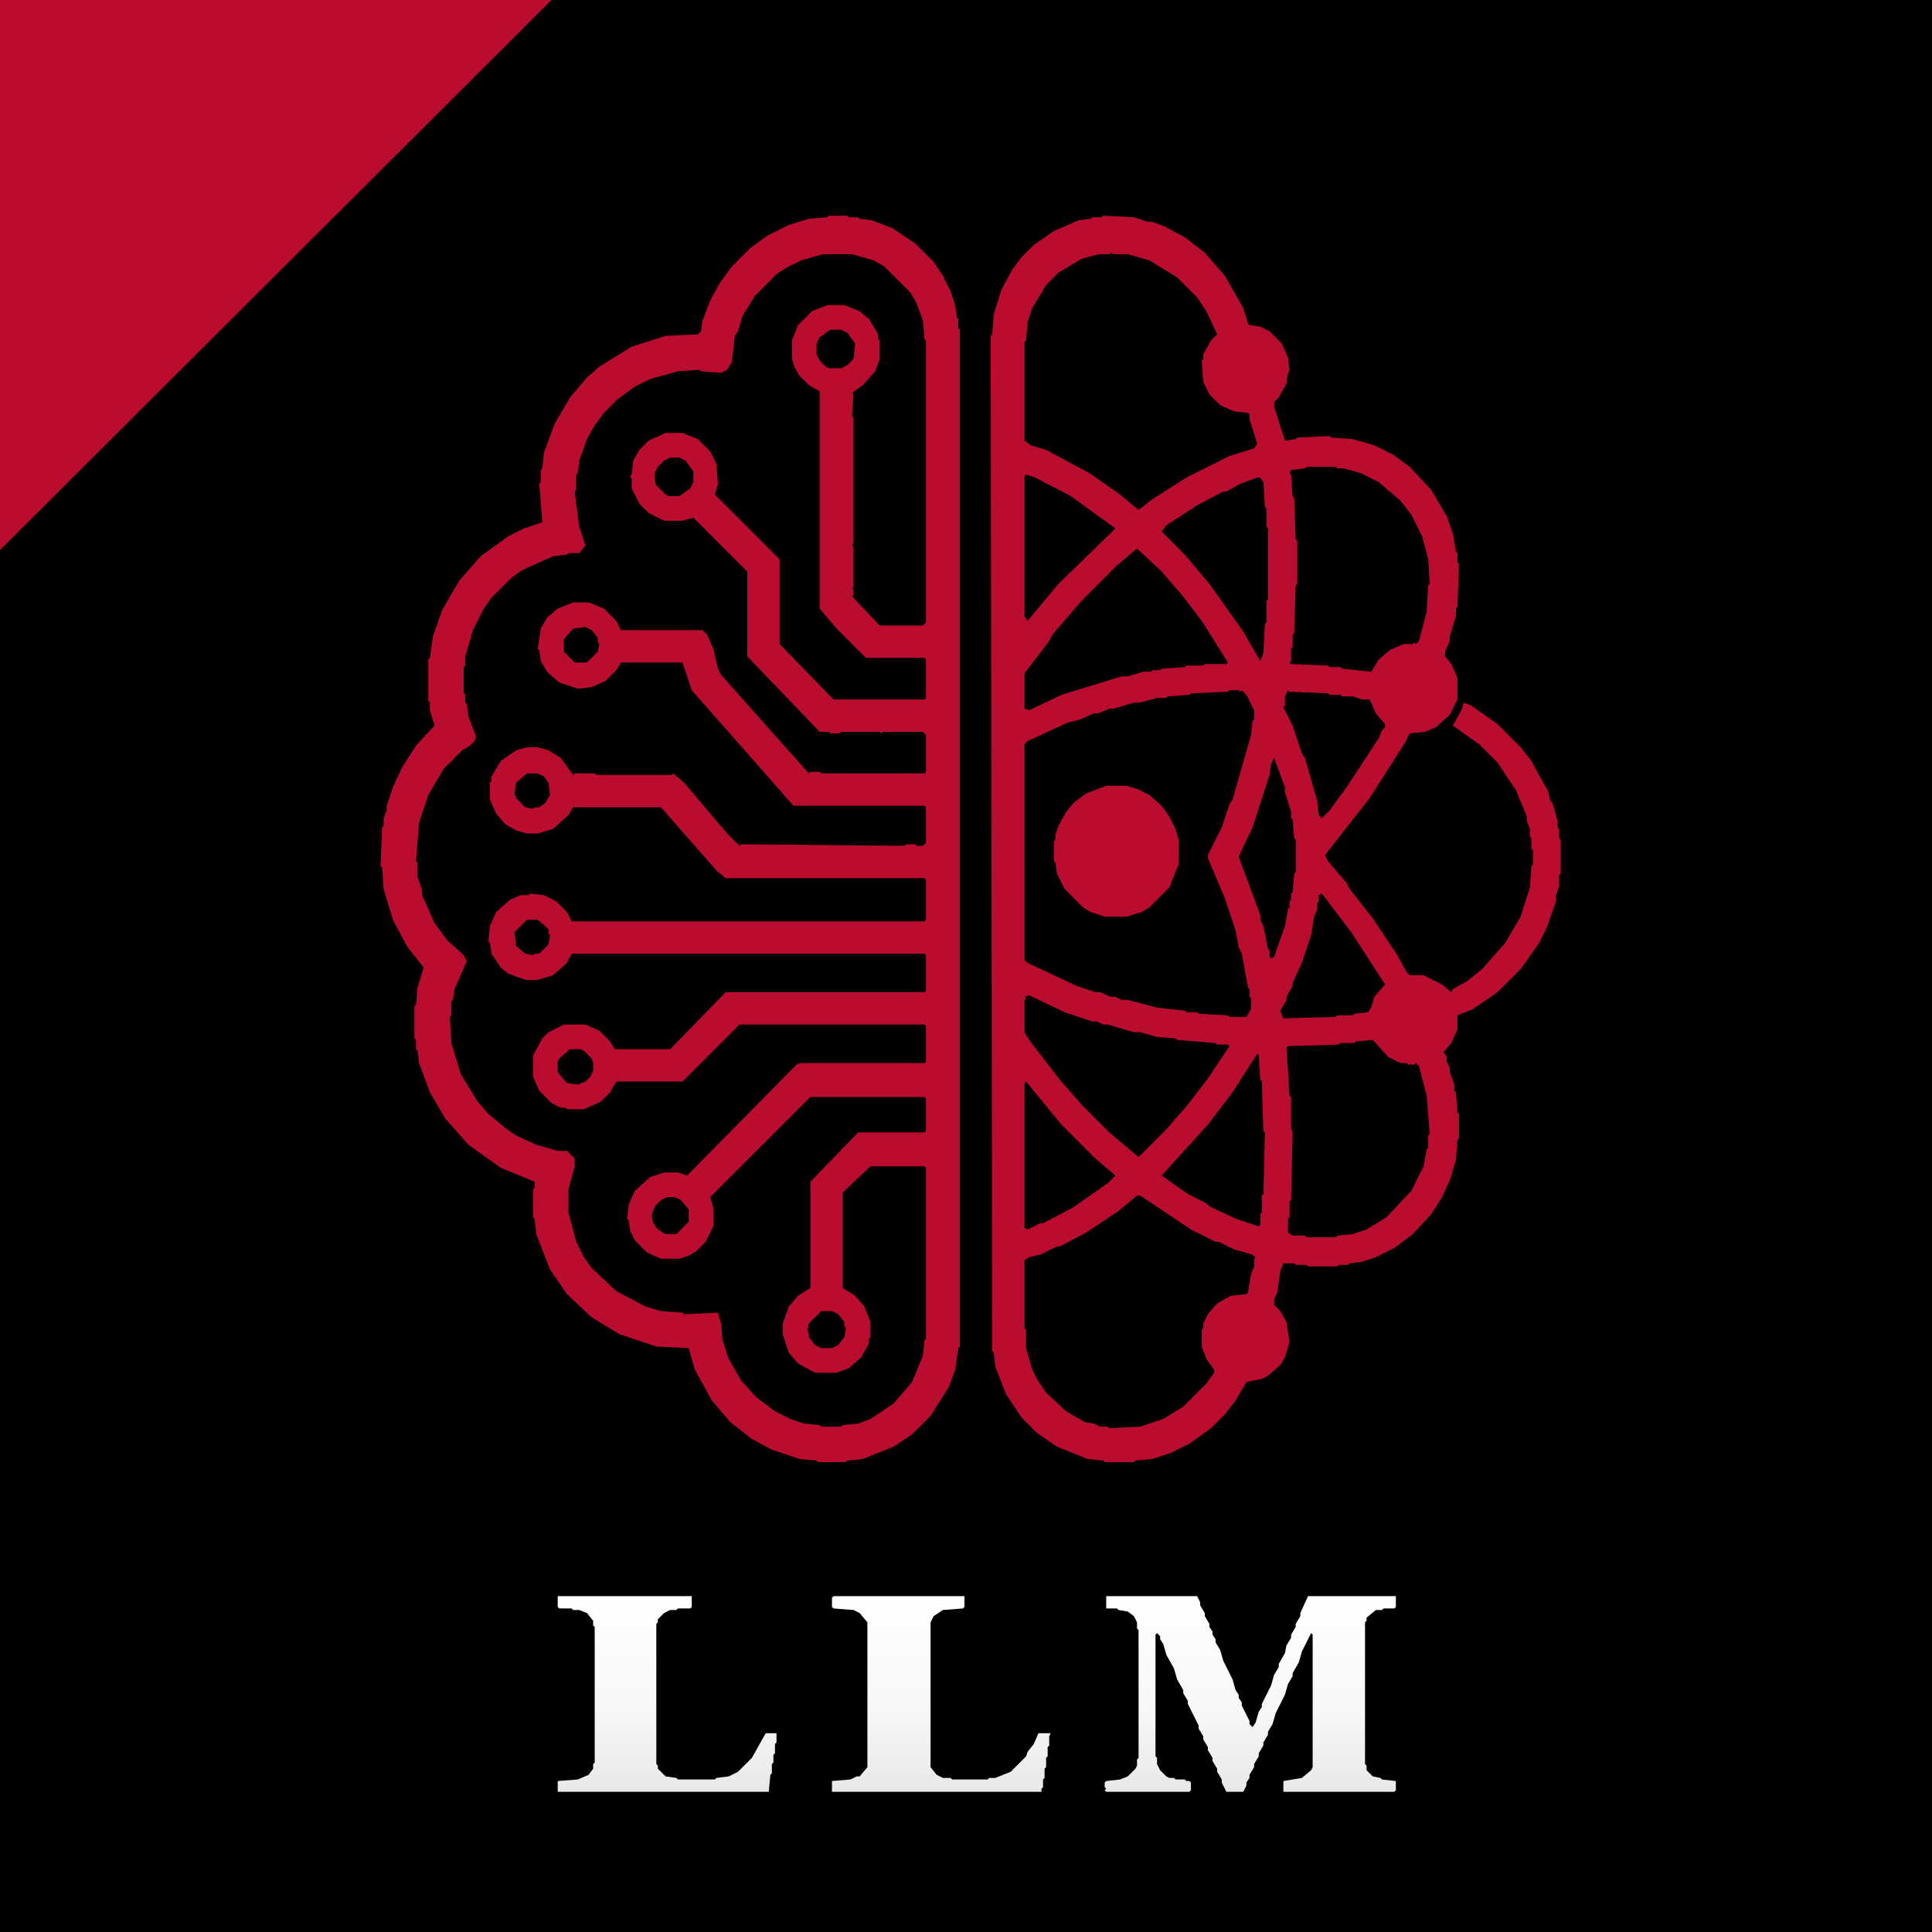
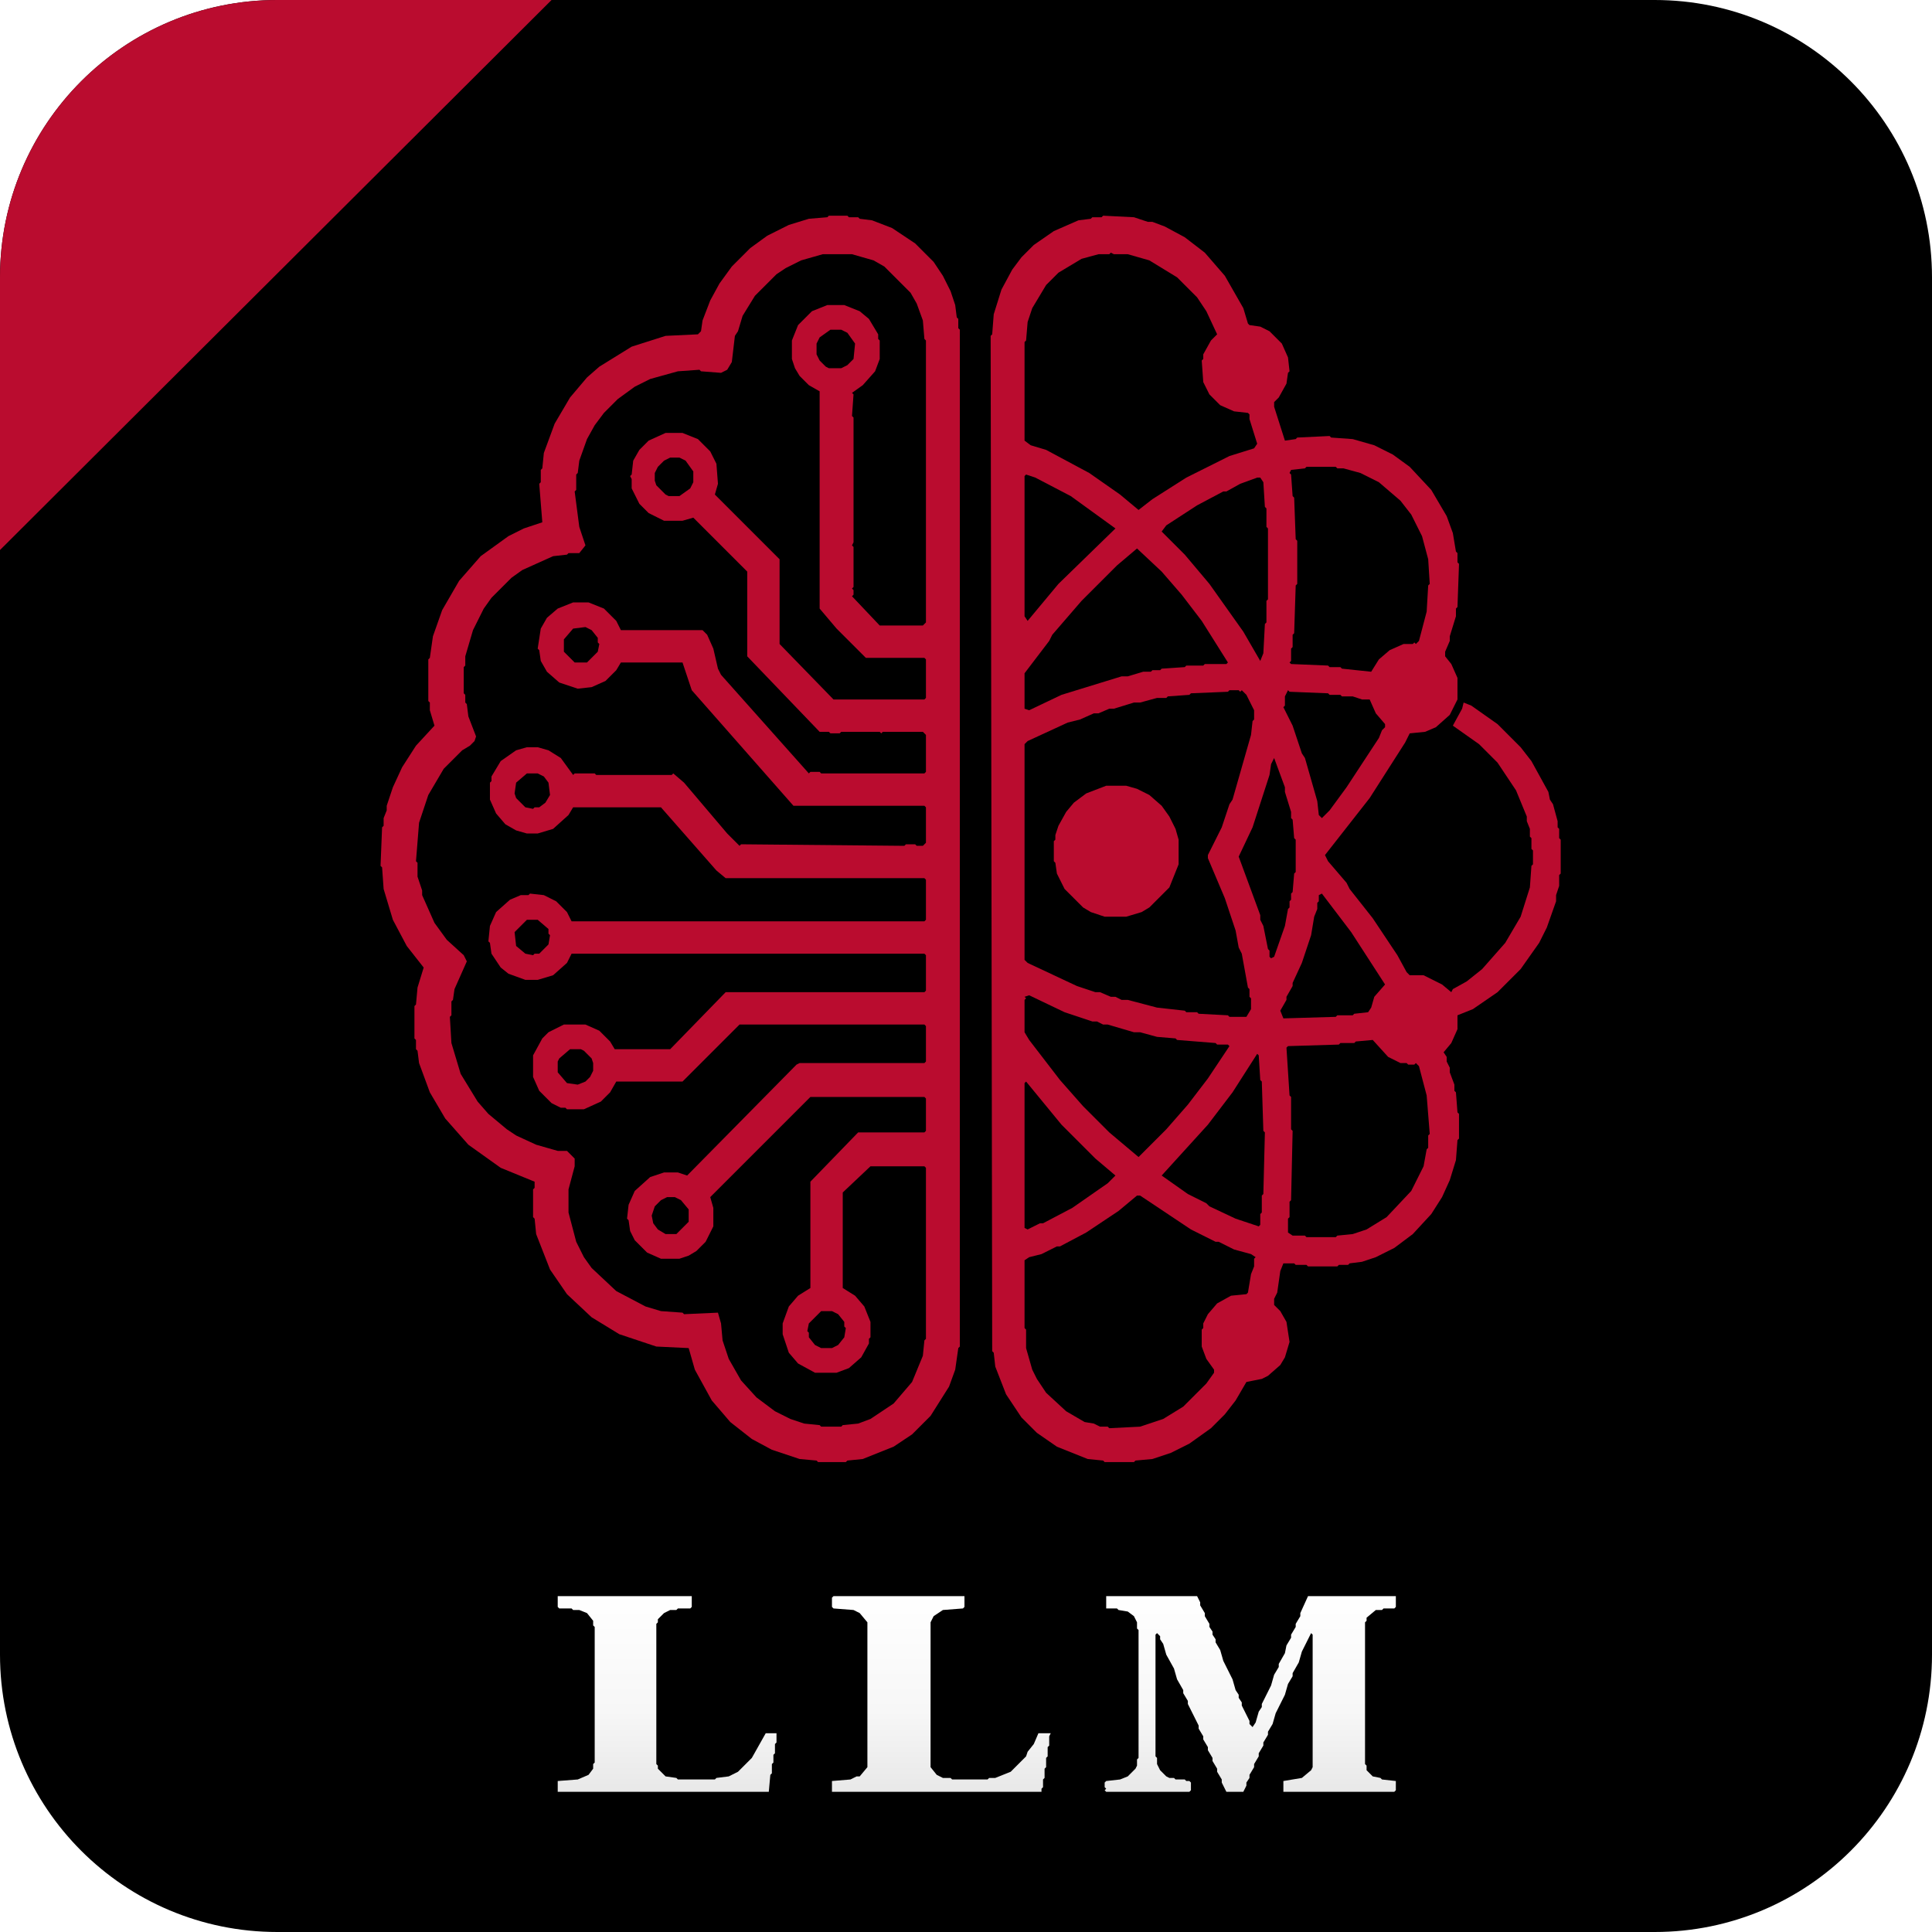
<svg xmlns="http://www.w3.org/2000/svg" width="1254" height="1254" viewBox="0 0 1254 1254" role="img" aria-labelledby="title desc">
  <defs>
    <linearGradient id="redGradient" gradientUnits="userSpaceOnUse" x1="145" y1="80" x2="940" y2="975">
      <stop offset="0" stop-color="#BA0C2F" />
      <stop offset="0.5" stop-color="#BA0C2F" />
      <stop offset="1" stop-color="#BA0C2F" />
    </linearGradient>
    <linearGradient id="whiteGradient" gradientUnits="userSpaceOnUse" x1="0" y1="1008" x2="0" y2="1142">
      <stop offset="0" stop-color="#ffffff" />
      <stop offset="0.58" stop-color="#f7f7f7" />
      <stop offset="1" stop-color="#e7e7e7" />
    </linearGradient>
+     <clipPath id="roundedIcon">
+       <rect width="1254" height="1254" rx="180" />
+     </clipPath>
  </defs>
-   <rect width="1254" height="1254" fill="#000000" />
-   <path d="M 716 165 L 715 166 L 709 166 L 708 167 L 700 168 L 684 175 L 671 184 L 663 192 L 657 200 L 650 213 L 645 229 L 644 242 L 643 243 L 644 902 L 645 903 L 646 912 L 653 930 L 663 945 L 673 955 L 686 964 L 706 972 L 716 973 L 717 974 L 736 974 L 737 973 L 748 972 L 760 968 L 772 962 L 786 952 L 795 943 L 802 934 L 809 922 L 819 920 L 823 918 L 831 911 L 834 906 L 837 896 L 835 883 L 831 876 L 827 872 L 827 868 L 829 864 L 831 850 L 833 845 L 840 845 L 841 846 L 848 846 L 849 847 L 868 847 L 869 846 L 875 846 L 876 845 L 884 844 L 893 841 L 905 835 L 917 826 L 929 813 L 936 802 L 941 791 L 945 778 L 946 765 L 947 764 L 947 748 L 946 747 L 945 734 L 944 733 L 944 729 L 941 721 L 941 718 L 939 714 L 939 711 L 937 708 L 942 702 L 946 693 L 946 684 L 956 680 L 972 669 L 987 654 L 999 637 L 1004 627 L 1010 610 L 1010 606 L 1012 600 L 1012 593 L 1013 592 L 1013 570 L 1012 569 L 1012 563 L 1011 562 L 1011 558 L 1008 547 L 1006 544 L 1005 539 L 994 519 L 987 510 L 972 495 L 955 483 L 950 481 L 949 485 L 943 496 L 960 508 L 972 520 L 984 538 L 991 555 L 991 558 L 993 563 L 993 568 L 994 569 L 994 576 L 995 577 L 995 586 L 994 587 L 993 601 L 987 620 L 977 637 L 962 654 L 952 662 L 943 667 L 942 669 L 936 664 L 924 658 L 915 658 L 913 656 L 907 645 L 891 621 L 876 602 L 874 598 L 862 584 L 860 580 L 889 543 L 912 507 L 915 501 L 925 500 L 932 497 L 941 489 L 946 479 L 946 465 L 942 456 L 938 451 L 938 448 L 941 441 L 941 438 L 945 425 L 945 420 L 946 419 L 947 391 L 946 390 L 946 384 L 945 383 L 943 371 L 939 360 L 929 343 L 915 328 L 904 320 L 892 314 L 878 310 L 864 309 L 863 308 L 842 309 L 841 310 L 834 311 L 827 289 L 827 286 L 830 283 L 835 274 L 836 267 L 837 266 L 836 257 L 832 248 L 824 240 L 818 237 L 811 236 L 810 235 L 807 225 L 795 204 L 782 189 L 769 179 L 756 172 L 748 169 L 745 169 L 736 166 Z M 740 801 L 773 823 L 789 831 L 791 831 L 801 836 L 812 839 L 815 841 L 814 842 L 814 847 L 812 852 L 810 864 L 809 865 L 799 866 L 790 871 L 784 878 L 781 884 L 781 887 L 780 888 L 780 899 L 783 907 L 788 914 L 788 916 L 783 923 L 768 938 L 755 946 L 740 951 L 720 952 L 719 951 L 714 951 L 710 949 L 704 948 L 692 941 L 679 929 L 673 920 L 670 914 L 666 900 L 666 888 L 665 887 L 665 843 L 668 841 L 676 839 L 686 834 L 688 834 L 705 825 L 726 811 L 738 801 Z M 666 727 L 689 755 L 711 777 L 724 788 L 719 793 L 696 809 L 677 819 L 675 819 L 667 823 L 665 822 L 665 728 Z M 816 709 L 817 710 L 818 726 L 819 727 L 820 759 L 821 760 L 820 800 L 819 801 L 819 812 L 818 813 L 818 820 L 817 821 L 802 816 L 785 808 L 783 806 L 771 800 L 754 788 L 784 755 L 800 734 Z M 919 715 L 921 717 L 926 736 L 928 761 L 927 762 L 927 770 L 926 771 L 924 782 L 916 798 L 900 815 L 887 823 L 878 826 L 868 827 L 867 828 L 848 828 L 847 827 L 839 827 L 836 825 L 836 816 L 837 815 L 837 805 L 838 804 L 839 759 L 838 758 L 838 737 L 837 736 L 835 705 L 836 704 L 869 703 L 870 702 L 879 702 L 880 701 L 891 700 L 901 711 L 909 715 L 913 715 L 914 716 L 918 716 Z M 665 672 L 668 671 L 691 682 L 709 688 L 712 688 L 716 690 L 719 690 L 736 695 L 740 695 L 751 698 L 763 699 L 764 700 L 789 702 L 790 703 L 797 703 L 798 704 L 784 725 L 771 742 L 757 758 L 739 776 L 720 760 L 703 743 L 688 726 L 668 700 L 665 695 L 665 674 L 666 673 Z M 858 605 L 877 630 L 899 664 L 892 672 L 890 679 L 888 682 L 879 683 L 878 684 L 868 684 L 867 685 L 833 686 L 831 681 L 835 674 L 835 672 L 839 665 L 839 663 L 845 650 L 851 632 L 853 620 L 855 615 L 855 611 L 856 610 L 856 606 Z M 827 517 L 834 536 L 834 539 L 838 552 L 838 556 L 839 557 L 840 569 L 841 570 L 841 591 L 840 592 L 839 604 L 838 605 L 838 609 L 837 610 L 837 614 L 836 615 L 834 626 L 827 646 L 825 647 L 824 646 L 824 642 L 823 641 L 820 626 L 818 622 L 818 619 L 804 581 L 813 562 L 824 528 L 825 521 Z M 836 473 L 837 474 L 862 475 L 863 476 L 870 476 L 871 477 L 878 477 L 884 479 L 889 479 L 893 488 L 899 495 L 899 497 L 897 499 L 895 504 L 874 536 L 863 551 L 858 556 L 856 554 L 855 545 L 847 517 L 845 514 L 839 496 L 833 484 L 834 483 L 834 477 Z M 806 473 L 809 476 L 814 486 L 814 492 L 813 493 L 812 502 L 800 544 L 798 547 L 793 562 L 784 580 L 784 582 L 795 608 L 802 629 L 804 640 L 806 644 L 810 666 L 811 667 L 811 672 L 812 673 L 812 680 L 809 685 L 798 685 L 797 684 L 778 683 L 777 682 L 770 682 L 769 681 L 751 679 L 732 674 L 728 674 L 724 672 L 721 672 L 714 669 L 711 669 L 699 665 L 667 650 L 665 648 L 665 508 L 667 506 L 693 494 L 701 492 L 710 488 L 713 488 L 720 485 L 723 485 L 736 481 L 740 481 L 751 478 L 757 478 L 758 477 L 772 476 L 773 475 L 797 474 L 798 473 L 804 473 L 805 474 Z M 718 535 L 705 540 L 697 546 L 692 552 L 687 561 L 685 567 L 685 570 L 684 571 L 684 584 L 685 585 L 686 592 L 691 602 L 703 614 L 708 617 L 717 620 L 731 620 L 741 617 L 746 614 L 759 601 L 765 586 L 765 570 L 763 563 L 759 555 L 754 548 L 746 541 L 738 537 L 731 535 Z M 797 455 L 796 456 L 782 456 L 781 457 L 770 457 L 769 458 L 754 459 L 753 460 L 748 460 L 747 461 L 742 461 L 732 464 L 728 464 L 689 476 L 668 486 L 665 485 L 665 462 L 681 441 L 683 437 L 702 415 L 725 392 L 738 381 L 754 396 L 767 411 L 780 428 Z M 816 335 L 818 335 L 820 338 L 821 354 L 822 355 L 822 367 L 823 368 L 823 414 L 822 415 L 822 429 L 821 430 L 820 449 L 818 454 L 807 435 L 785 404 L 769 385 L 754 370 L 757 366 L 777 353 L 794 344 L 796 344 L 805 339 Z M 666 333 L 672 335 L 695 347 L 724 368 L 687 404 L 667 428 L 665 425 L 665 334 Z M 838 330 L 847 329 L 848 328 L 867 328 L 868 329 L 872 329 L 883 332 L 895 338 L 909 350 L 916 359 L 923 373 L 927 388 L 928 404 L 927 405 L 926 422 L 921 441 L 919 443 L 918 442 L 917 443 L 911 443 L 902 447 L 895 453 L 890 461 L 871 459 L 870 458 L 863 458 L 862 457 L 838 456 L 837 455 L 838 454 L 838 446 L 839 445 L 839 437 L 840 436 L 841 405 L 842 404 L 842 376 L 841 375 L 840 348 L 839 347 L 838 333 L 837 332 Z M 713 190 L 720 190 L 721 189 L 723 190 L 732 190 L 746 194 L 764 205 L 777 218 L 783 227 L 790 242 L 786 246 L 781 255 L 781 258 L 780 259 L 781 273 L 785 281 L 792 288 L 801 292 L 810 293 L 811 294 L 811 297 L 816 313 L 814 316 L 798 321 L 770 335 L 748 349 L 739 356 L 727 346 L 707 332 L 679 317 L 669 314 L 665 311 L 665 247 L 666 246 L 667 234 L 670 225 L 679 210 L 687 202 L 702 193 Z M 538 165 L 537 166 L 525 167 L 512 171 L 498 178 L 487 186 L 475 198 L 467 209 L 461 220 L 456 233 L 455 240 L 453 242 L 432 243 L 410 250 L 389 263 L 381 270 L 370 283 L 360 300 L 353 319 L 352 329 L 351 330 L 351 338 L 350 339 L 352 364 L 340 368 L 330 373 L 312 386 L 298 402 L 287 421 L 281 438 L 279 452 L 278 453 L 278 480 L 279 481 L 279 486 L 282 496 L 270 509 L 261 523 L 255 536 L 251 548 L 251 551 L 249 556 L 249 561 L 248 562 L 247 587 L 248 588 L 249 602 L 255 622 L 264 639 L 275 653 L 271 666 L 270 677 L 269 678 L 269 699 L 270 700 L 270 706 L 271 707 L 272 715 L 279 734 L 289 751 L 304 768 L 325 783 L 347 792 L 347 796 L 346 797 L 346 815 L 347 816 L 348 826 L 357 849 L 368 865 L 384 880 L 402 891 L 426 899 L 447 900 L 451 914 L 462 934 L 474 948 L 488 959 L 501 966 L 519 972 L 530 973 L 531 974 L 549 974 L 550 973 L 560 972 L 580 964 L 592 956 L 604 944 L 616 925 L 620 914 L 622 900 L 623 899 L 623 239 L 622 238 L 622 232 L 621 231 L 620 223 L 617 214 L 612 204 L 606 195 L 594 183 L 579 173 L 566 168 L 558 167 L 557 166 L 551 166 L 550 165 Z M 533 876 L 540 876 L 544 878 L 548 883 L 548 886 L 549 887 L 548 893 L 544 898 L 540 900 L 533 900 L 529 898 L 525 893 L 525 890 L 524 889 L 525 884 Z M 433 802 L 438 802 L 442 804 L 447 810 L 447 818 L 439 826 L 432 826 L 427 823 L 424 819 L 423 814 L 425 808 L 429 804 Z M 370 706 L 377 706 L 379 707 L 384 712 L 385 715 L 385 720 L 383 724 L 380 727 L 375 729 L 368 728 L 362 721 L 362 714 L 363 712 Z M 342 622 L 349 622 L 356 628 L 356 631 L 357 632 L 356 638 L 350 644 L 347 644 L 346 645 L 341 644 L 335 639 L 334 630 Z M 342 527 L 349 527 L 353 529 L 356 533 L 357 541 L 354 546 L 350 549 L 347 549 L 346 550 L 341 549 L 335 543 L 334 540 L 335 533 Z M 372 433 L 380 432 L 384 434 L 388 439 L 388 442 L 389 443 L 388 448 L 381 455 L 373 455 L 366 448 L 366 440 Z M 435 322 L 441 322 L 445 324 L 450 331 L 450 338 L 448 342 L 441 347 L 434 347 L 432 346 L 426 340 L 425 337 L 425 332 L 427 328 L 431 324 Z M 539 239 L 546 239 L 550 241 L 555 248 L 554 258 L 550 262 L 546 264 L 538 264 L 536 263 L 532 259 L 530 255 L 530 248 L 532 244 Z M 534 190 L 553 190 L 567 194 L 574 198 L 591 215 L 595 222 L 599 233 L 600 245 L 601 246 L 601 429 L 599 431 L 571 431 L 553 412 L 554 411 L 554 408 L 553 407 L 554 406 L 554 380 L 553 379 L 554 377 L 554 296 L 553 295 L 554 281 L 553 280 L 560 275 L 568 266 L 571 258 L 571 246 L 570 245 L 570 242 L 564 232 L 558 227 L 548 223 L 537 223 L 527 227 L 518 236 L 514 246 L 514 258 L 516 264 L 519 269 L 525 275 L 532 279 L 532 420 L 543 433 L 562 452 L 600 452 L 601 453 L 601 478 L 600 479 L 541 479 L 506 443 L 506 388 L 464 346 L 466 339 L 465 326 L 461 318 L 453 310 L 443 306 L 432 306 L 421 311 L 415 317 L 411 324 L 410 333 L 409 334 L 410 336 L 410 342 L 415 352 L 421 358 L 431 363 L 443 363 L 450 361 L 485 396 L 485 451 L 532 500 L 538 500 L 539 501 L 545 501 L 546 500 L 571 500 L 572 501 L 573 500 L 599 500 L 601 502 L 601 526 L 600 527 L 533 527 L 532 526 L 526 526 L 525 527 L 468 463 L 466 459 L 463 446 L 459 437 L 456 434 L 403 434 L 400 428 L 392 420 L 382 416 L 372 416 L 362 420 L 355 426 L 351 433 L 349 446 L 350 447 L 351 454 L 355 461 L 363 468 L 375 472 L 384 471 L 393 467 L 400 460 L 403 455 L 443 455 L 449 473 L 515 548 L 600 548 L 601 549 L 601 572 L 599 574 L 595 574 L 594 573 L 588 573 L 587 574 L 481 573 L 480 574 L 472 566 L 444 533 L 437 527 L 436 528 L 387 528 L 386 527 L 373 527 L 372 528 L 364 517 L 356 512 L 349 510 L 342 510 L 335 512 L 325 519 L 319 529 L 319 532 L 318 533 L 318 544 L 322 553 L 328 560 L 335 564 L 342 566 L 349 566 L 359 563 L 369 554 L 372 549 L 429 549 L 465 590 L 471 595 L 600 595 L 601 596 L 601 622 L 600 623 L 371 623 L 368 617 L 361 610 L 353 606 L 344 605 L 343 606 L 338 606 L 331 609 L 322 617 L 318 626 L 317 636 L 318 637 L 319 644 L 325 653 L 330 657 L 341 661 L 349 661 L 359 658 L 368 650 L 371 644 L 600 644 L 601 645 L 601 668 L 600 669 L 471 669 L 435 706 L 399 706 L 396 701 L 389 694 L 380 690 L 366 690 L 356 695 L 352 699 L 346 710 L 346 724 L 350 733 L 358 741 L 364 744 L 367 744 L 368 745 L 379 745 L 390 740 L 396 734 L 400 727 L 443 727 L 480 690 L 600 690 L 601 691 L 601 714 L 600 715 L 519 715 L 517 716 L 446 788 L 440 786 L 431 786 L 422 789 L 412 798 L 408 807 L 407 816 L 408 817 L 409 824 L 412 830 L 420 838 L 429 842 L 441 842 L 447 840 L 452 837 L 458 831 L 463 821 L 463 809 L 461 802 L 526 737 L 600 737 L 601 738 L 601 759 L 600 760 L 557 760 L 526 792 L 526 861 L 518 866 L 512 873 L 508 884 L 508 891 L 512 903 L 518 910 L 529 916 L 543 916 L 551 913 L 559 906 L 564 897 L 564 894 L 565 893 L 565 883 L 561 873 L 555 866 L 547 861 L 547 799 L 565 782 L 600 782 L 601 783 L 601 894 L 600 895 L 599 905 L 592 922 L 580 936 L 565 946 L 557 949 L 547 950 L 546 951 L 533 951 L 532 950 L 522 949 L 513 946 L 503 941 L 491 932 L 481 921 L 473 907 L 469 895 L 468 884 L 466 877 L 444 878 L 443 877 L 429 876 L 419 873 L 400 863 L 384 848 L 379 841 L 374 831 L 369 812 L 369 797 L 373 782 L 373 777 L 368 772 L 362 772 L 348 768 L 335 762 L 329 758 L 317 748 L 310 740 L 299 722 L 293 702 L 292 685 L 293 684 L 293 675 L 294 674 L 295 667 L 303 649 L 301 645 L 290 635 L 282 624 L 274 606 L 274 603 L 271 594 L 271 585 L 270 584 L 272 559 L 278 541 L 288 524 L 300 512 L 305 509 L 308 506 L 309 503 L 304 490 L 303 482 L 302 481 L 302 476 L 301 475 L 301 458 L 302 457 L 302 451 L 307 434 L 314 420 L 319 413 L 332 400 L 339 395 L 359 386 L 368 385 L 369 384 L 376 384 L 380 379 L 376 367 L 373 344 L 374 343 L 374 333 L 375 332 L 376 324 L 381 310 L 386 301 L 392 293 L 401 284 L 412 276 L 422 271 L 440 266 L 454 265 L 455 266 L 468 267 L 472 265 L 475 260 L 477 243 L 479 240 L 482 230 L 490 217 L 504 203 L 510 199 L 520 194 Z" transform="translate(0 -25)" fill="url(#redGradient)" fill-rule="evenodd" clip-rule="evenodd" />
-   <path d="M 0 357 L 358 0 L 0 0 Z" fill="url(#redGradient)" fill-rule="evenodd" clip-rule="evenodd" />
-   <path d="M 718 1011 L 718 1019 L 725 1019 L 726 1020 L 732 1021 L 736 1024 L 738 1028 L 738 1032 L 739 1033 L 739 1116 L 738 1117 L 738 1121 L 737 1123 L 732 1128 L 727 1130 L 718 1131 L 717 1132 L 717 1135 L 718 1136 L 717 1137 L 718 1138 L 772 1138 L 773 1137 L 773 1132 L 772 1131 L 770 1131 L 769 1130 L 763 1130 L 762 1129 L 759 1129 L 757 1128 L 753 1124 L 751 1120 L 751 1116 L 750 1115 L 750 1036 L 751 1035 L 753 1037 L 753 1039 L 755 1042 L 757 1049 L 762 1058 L 764 1065 L 768 1072 L 768 1074 L 771 1079 L 771 1081 L 778 1095 L 778 1097 L 781 1102 L 781 1104 L 784 1109 L 784 1111 L 787 1116 L 787 1118 L 790 1123 L 790 1125 L 793 1130 L 793 1132 L 796 1138 L 807 1138 L 809 1134 L 809 1132 L 811 1129 L 811 1127 L 814 1122 L 814 1120 L 817 1115 L 817 1113 L 820 1108 L 820 1106 L 823 1101 L 823 1099 L 826 1094 L 828 1087 L 834 1075 L 836 1068 L 839 1063 L 839 1061 L 843 1054 L 845 1047 L 851 1035 L 852 1036 L 852 1122 L 851 1124 L 845 1129 L 833 1131 L 833 1138 L 905 1138 L 906 1137 L 906 1131 L 897 1130 L 896 1129 L 891 1128 L 887 1124 L 887 1121 L 886 1120 L 886 1028 L 887 1027 L 887 1025 L 893 1020 L 897 1020 L 898 1019 L 905 1019 L 906 1018 L 906 1011 L 849 1011 L 844 1022 L 844 1024 L 841 1029 L 841 1031 L 838 1036 L 838 1038 L 835 1043 L 834 1048 L 830 1055 L 830 1057 L 827 1062 L 825 1069 L 819 1081 L 819 1083 L 817 1086 L 815 1093 L 813 1096 L 811 1094 L 811 1092 L 806 1082 L 806 1080 L 804 1077 L 804 1075 L 802 1072 L 800 1065 L 794 1053 L 792 1046 L 789 1041 L 789 1039 L 787 1036 L 787 1034 L 785 1031 L 785 1029 L 782 1024 L 782 1022 L 779 1017 L 779 1015 L 777 1011 Z M 540 1012 L 540 1018 L 541 1019 L 554 1020 L 558 1022 L 563 1028 L 563 1122 L 558 1128 L 556 1128 L 552 1130 L 540 1131 L 540 1138 L 676 1138 L 676 1136 L 677 1135 L 677 1130 L 678 1129 L 678 1123 L 679 1122 L 679 1116 L 680 1115 L 680 1109 L 681 1108 L 681 1102 L 682 1100 L 674 1100 L 671 1107 L 667 1112 L 666 1115 L 656 1125 L 646 1129 L 642 1129 L 641 1130 L 618 1130 L 617 1129 L 612 1129 L 608 1127 L 604 1122 L 604 1028 L 606 1024 L 612 1020 L 625 1019 L 626 1018 L 626 1011 L 541 1011 Z M 362 1011 L 362 1018 L 363 1019 L 371 1019 L 372 1020 L 376 1020 L 381 1022 L 385 1027 L 385 1030 L 386 1031 L 386 1119 L 385 1120 L 385 1123 L 382 1127 L 375 1130 L 362 1131 L 362 1138 L 499 1138 L 500 1127 L 501 1126 L 501 1120 L 502 1119 L 502 1114 L 503 1113 L 503 1107 L 504 1106 L 504 1100 L 497 1100 L 488 1116 L 479 1125 L 473 1128 L 465 1129 L 464 1130 L 440 1130 L 439 1129 L 432 1128 L 427 1123 L 427 1121 L 426 1120 L 426 1029 L 427 1028 L 427 1026 L 431 1022 L 435 1020 L 439 1020 L 440 1019 L 448 1019 L 449 1018 L 449 1011 Z" transform="translate(0 25)" fill="url(#whiteGradient)" fill-rule="evenodd" clip-rule="evenodd" />
+   <g clip-path="url(#roundedIcon)">
+     <rect width="1254" height="1254" fill="#000000" />
+     <path d="M 716 165 L 715 166 L 709 166 L 708 167 L 700 168 L 684 175 L 671 184 L 663 192 L 657 200 L 650 213 L 645 229 L 644 242 L 643 243 L 644 902 L 645 903 L 646 912 L 653 930 L 663 945 L 673 955 L 686 964 L 706 972 L 716 973 L 717 974 L 736 974 L 737 973 L 748 972 L 760 968 L 772 962 L 786 952 L 795 943 L 802 934 L 809 922 L 819 920 L 823 918 L 831 911 L 834 906 L 837 896 L 835 883 L 831 876 L 827 872 L 827 868 L 829 864 L 831 850 L 833 845 L 840 845 L 841 846 L 848 846 L 849 847 L 868 847 L 869 846 L 875 846 L 876 845 L 884 844 L 893 841 L 905 835 L 917 826 L 929 813 L 936 802 L 941 791 L 945 778 L 946 765 L 947 764 L 947 748 L 946 747 L 945 734 L 944 733 L 944 729 L 941 721 L 941 718 L 939 714 L 939 711 L 937 708 L 942 702 L 946 693 L 946 684 L 956 680 L 972 669 L 987 654 L 999 637 L 1004 627 L 1010 610 L 1010 606 L 1012 600 L 1012 593 L 1013 592 L 1013 570 L 1012 569 L 1012 563 L 1011 562 L 1011 558 L 1008 547 L 1006 544 L 1005 539 L 994 519 L 987 510 L 972 495 L 955 483 L 950 481 L 949 485 L 943 496 L 960 508 L 972 520 L 984 538 L 991 555 L 991 558 L 993 563 L 993 568 L 994 569 L 994 576 L 995 577 L 995 586 L 994 587 L 993 601 L 987 620 L 977 637 L 962 654 L 952 662 L 943 667 L 942 669 L 936 664 L 924 658 L 915 658 L 913 656 L 907 645 L 891 621 L 876 602 L 874 598 L 862 584 L 860 580 L 889 543 L 912 507 L 915 501 L 925 500 L 932 497 L 941 489 L 946 479 L 946 465 L 942 456 L 938 451 L 938 448 L 941 441 L 941 438 L 945 425 L 945 420 L 946 419 L 947 391 L 946 390 L 946 384 L 945 383 L 943 371 L 939 360 L 929 343 L 915 328 L 904 320 L 892 314 L 878 310 L 864 309 L 863 308 L 842 309 L 841 310 L 834 311 L 827 289 L 827 286 L 830 283 L 835 274 L 836 267 L 837 266 L 836 257 L 832 248 L 824 240 L 818 237 L 811 236 L 810 235 L 807 225 L 795 204 L 782 189 L 769 179 L 756 172 L 748 169 L 745 169 L 736 166 Z M 740 801 L 773 823 L 789 831 L 791 831 L 801 836 L 812 839 L 815 841 L 814 842 L 814 847 L 812 852 L 810 864 L 809 865 L 799 866 L 790 871 L 784 878 L 781 884 L 781 887 L 780 888 L 780 899 L 783 907 L 788 914 L 788 916 L 783 923 L 768 938 L 755 946 L 740 951 L 720 952 L 719 951 L 714 951 L 710 949 L 704 948 L 692 941 L 679 929 L 673 920 L 670 914 L 666 900 L 666 888 L 665 887 L 665 843 L 668 841 L 676 839 L 686 834 L 688 834 L 705 825 L 726 811 L 738 801 Z M 666 727 L 689 755 L 711 777 L 724 788 L 719 793 L 696 809 L 677 819 L 675 819 L 667 823 L 665 822 L 665 728 Z M 816 709 L 817 710 L 818 726 L 819 727 L 820 759 L 821 760 L 820 800 L 819 801 L 819 812 L 818 813 L 818 820 L 817 821 L 802 816 L 785 808 L 783 806 L 771 800 L 754 788 L 784 755 L 800 734 Z M 919 715 L 921 717 L 926 736 L 928 761 L 927 762 L 927 770 L 926 771 L 924 782 L 916 798 L 900 815 L 887 823 L 878 826 L 868 827 L 867 828 L 848 828 L 847 827 L 839 827 L 836 825 L 836 816 L 837 815 L 837 805 L 838 804 L 839 759 L 838 758 L 838 737 L 837 736 L 835 705 L 836 704 L 869 703 L 870 702 L 879 702 L 880 701 L 891 700 L 901 711 L 909 715 L 913 715 L 914 716 L 918 716 Z M 665 672 L 668 671 L 691 682 L 709 688 L 712 688 L 716 690 L 719 690 L 736 695 L 740 695 L 751 698 L 763 699 L 764 700 L 789 702 L 790 703 L 797 703 L 798 704 L 784 725 L 771 742 L 757 758 L 739 776 L 720 760 L 703 743 L 688 726 L 668 700 L 665 695 L 665 674 L 666 673 Z M 858 605 L 877 630 L 899 664 L 892 672 L 890 679 L 888 682 L 879 683 L 878 684 L 868 684 L 867 685 L 833 686 L 831 681 L 835 674 L 835 672 L 839 665 L 839 663 L 845 650 L 851 632 L 853 620 L 855 615 L 855 611 L 856 610 L 856 606 Z M 827 517 L 834 536 L 834 539 L 838 552 L 838 556 L 839 557 L 840 569 L 841 570 L 841 591 L 840 592 L 839 604 L 838 605 L 838 609 L 837 610 L 837 614 L 836 615 L 834 626 L 827 646 L 825 647 L 824 646 L 824 642 L 823 641 L 820 626 L 818 622 L 818 619 L 804 581 L 813 562 L 824 528 L 825 521 Z M 836 473 L 837 474 L 862 475 L 863 476 L 870 476 L 871 477 L 878 477 L 884 479 L 889 479 L 893 488 L 899 495 L 899 497 L 897 499 L 895 504 L 874 536 L 863 551 L 858 556 L 856 554 L 855 545 L 847 517 L 845 514 L 839 496 L 833 484 L 834 483 L 834 477 Z M 806 473 L 809 476 L 814 486 L 814 492 L 813 493 L 812 502 L 800 544 L 798 547 L 793 562 L 784 580 L 784 582 L 795 608 L 802 629 L 804 640 L 806 644 L 810 666 L 811 667 L 811 672 L 812 673 L 812 680 L 809 685 L 798 685 L 797 684 L 778 683 L 777 682 L 770 682 L 769 681 L 751 679 L 732 674 L 728 674 L 724 672 L 721 672 L 714 669 L 711 669 L 699 665 L 667 650 L 665 648 L 665 508 L 667 506 L 693 494 L 701 492 L 710 488 L 713 488 L 720 485 L 723 485 L 736 481 L 740 481 L 751 478 L 757 478 L 758 477 L 772 476 L 773 475 L 797 474 L 798 473 L 804 473 L 805 474 Z M 718 535 L 705 540 L 697 546 L 692 552 L 687 561 L 685 567 L 685 570 L 684 571 L 684 584 L 685 585 L 686 592 L 691 602 L 703 614 L 708 617 L 717 620 L 731 620 L 741 617 L 746 614 L 759 601 L 765 586 L 765 570 L 763 563 L 759 555 L 754 548 L 746 541 L 738 537 L 731 535 Z M 797 455 L 796 456 L 782 456 L 781 457 L 770 457 L 769 458 L 754 459 L 753 460 L 748 460 L 747 461 L 742 461 L 732 464 L 728 464 L 689 476 L 668 486 L 665 485 L 665 462 L 681 441 L 683 437 L 702 415 L 725 392 L 738 381 L 754 396 L 767 411 L 780 428 Z M 816 335 L 818 335 L 820 338 L 821 354 L 822 355 L 822 367 L 823 368 L 823 414 L 822 415 L 822 429 L 821 430 L 820 449 L 818 454 L 807 435 L 785 404 L 769 385 L 754 370 L 757 366 L 777 353 L 794 344 L 796 344 L 805 339 Z M 666 333 L 672 335 L 695 347 L 724 368 L 687 404 L 667 428 L 665 425 L 665 334 Z M 838 330 L 847 329 L 848 328 L 867 328 L 868 329 L 872 329 L 883 332 L 895 338 L 909 350 L 916 359 L 923 373 L 927 388 L 928 404 L 927 405 L 926 422 L 921 441 L 919 443 L 918 442 L 917 443 L 911 443 L 902 447 L 895 453 L 890 461 L 871 459 L 870 458 L 863 458 L 862 457 L 838 456 L 837 455 L 838 454 L 838 446 L 839 445 L 839 437 L 840 436 L 841 405 L 842 404 L 842 376 L 841 375 L 840 348 L 839 347 L 838 333 L 837 332 Z M 713 190 L 720 190 L 721 189 L 723 190 L 732 190 L 746 194 L 764 205 L 777 218 L 783 227 L 790 242 L 786 246 L 781 255 L 781 258 L 780 259 L 781 273 L 785 281 L 792 288 L 801 292 L 810 293 L 811 294 L 811 297 L 816 313 L 814 316 L 798 321 L 770 335 L 748 349 L 739 356 L 727 346 L 707 332 L 679 317 L 669 314 L 665 311 L 665 247 L 666 246 L 667 234 L 670 225 L 679 210 L 687 202 L 702 193 Z M 538 165 L 537 166 L 525 167 L 512 171 L 498 178 L 487 186 L 475 198 L 467 209 L 461 220 L 456 233 L 455 240 L 453 242 L 432 243 L 410 250 L 389 263 L 381 270 L 370 283 L 360 300 L 353 319 L 352 329 L 351 330 L 351 338 L 350 339 L 352 364 L 340 368 L 330 373 L 312 386 L 298 402 L 287 421 L 281 438 L 279 452 L 278 453 L 278 480 L 279 481 L 279 486 L 282 496 L 270 509 L 261 523 L 255 536 L 251 548 L 251 551 L 249 556 L 249 561 L 248 562 L 247 587 L 248 588 L 249 602 L 255 622 L 264 639 L 275 653 L 271 666 L 270 677 L 269 678 L 269 699 L 270 700 L 270 706 L 271 707 L 272 715 L 279 734 L 289 751 L 304 768 L 325 783 L 347 792 L 347 796 L 346 797 L 346 815 L 347 816 L 348 826 L 357 849 L 368 865 L 384 880 L 402 891 L 426 899 L 447 900 L 451 914 L 462 934 L 474 948 L 488 959 L 501 966 L 519 972 L 530 973 L 531 974 L 549 974 L 550 973 L 560 972 L 580 964 L 592 956 L 604 944 L 616 925 L 620 914 L 622 900 L 623 899 L 623 239 L 622 238 L 622 232 L 621 231 L 620 223 L 617 214 L 612 204 L 606 195 L 594 183 L 579 173 L 566 168 L 558 167 L 557 166 L 551 166 L 550 165 Z M 533 876 L 540 876 L 544 878 L 548 883 L 548 886 L 549 887 L 548 893 L 544 898 L 540 900 L 533 900 L 529 898 L 525 893 L 525 890 L 524 889 L 525 884 Z M 433 802 L 438 802 L 442 804 L 447 810 L 447 818 L 439 826 L 432 826 L 427 823 L 424 819 L 423 814 L 425 808 L 429 804 Z M 370 706 L 377 706 L 379 707 L 384 712 L 385 715 L 385 720 L 383 724 L 380 727 L 375 729 L 368 728 L 362 721 L 362 714 L 363 712 Z M 342 622 L 349 622 L 356 628 L 356 631 L 357 632 L 356 638 L 350 644 L 347 644 L 346 645 L 341 644 L 335 639 L 334 630 Z M 342 527 L 349 527 L 353 529 L 356 533 L 357 541 L 354 546 L 350 549 L 347 549 L 346 550 L 341 549 L 335 543 L 334 540 L 335 533 Z M 372 433 L 380 432 L 384 434 L 388 439 L 388 442 L 389 443 L 388 448 L 381 455 L 373 455 L 366 448 L 366 440 Z M 435 322 L 441 322 L 445 324 L 450 331 L 450 338 L 448 342 L 441 347 L 434 347 L 432 346 L 426 340 L 425 337 L 425 332 L 427 328 L 431 324 Z M 539 239 L 546 239 L 550 241 L 555 248 L 554 258 L 550 262 L 546 264 L 538 264 L 536 263 L 532 259 L 530 255 L 530 248 L 532 244 Z M 534 190 L 553 190 L 567 194 L 574 198 L 591 215 L 595 222 L 599 233 L 600 245 L 601 246 L 601 429 L 599 431 L 571 431 L 553 412 L 554 411 L 554 408 L 553 407 L 554 406 L 554 380 L 553 379 L 554 377 L 554 296 L 553 295 L 554 281 L 553 280 L 560 275 L 568 266 L 571 258 L 571 246 L 570 245 L 570 242 L 564 232 L 558 227 L 548 223 L 537 223 L 527 227 L 518 236 L 514 246 L 514 258 L 516 264 L 519 269 L 525 275 L 532 279 L 532 420 L 543 433 L 562 452 L 600 452 L 601 453 L 601 478 L 600 479 L 541 479 L 506 443 L 506 388 L 464 346 L 466 339 L 465 326 L 461 318 L 453 310 L 443 306 L 432 306 L 421 311 L 415 317 L 411 324 L 410 333 L 409 334 L 410 336 L 410 342 L 415 352 L 421 358 L 431 363 L 443 363 L 450 361 L 485 396 L 485 451 L 532 500 L 538 500 L 539 501 L 545 501 L 546 500 L 571 500 L 572 501 L 573 500 L 599 500 L 601 502 L 601 526 L 600 527 L 533 527 L 532 526 L 526 526 L 525 527 L 468 463 L 466 459 L 463 446 L 459 437 L 456 434 L 403 434 L 400 428 L 392 420 L 382 416 L 372 416 L 362 420 L 355 426 L 351 433 L 349 446 L 350 447 L 351 454 L 355 461 L 363 468 L 375 472 L 384 471 L 393 467 L 400 460 L 403 455 L 443 455 L 449 473 L 515 548 L 600 548 L 601 549 L 601 572 L 599 574 L 595 574 L 594 573 L 588 573 L 587 574 L 481 573 L 480 574 L 472 566 L 444 533 L 437 527 L 436 528 L 387 528 L 386 527 L 373 527 L 372 528 L 364 517 L 356 512 L 349 510 L 342 510 L 335 512 L 325 519 L 319 529 L 319 532 L 318 533 L 318 544 L 322 553 L 328 560 L 335 564 L 342 566 L 349 566 L 359 563 L 369 554 L 372 549 L 429 549 L 465 590 L 471 595 L 600 595 L 601 596 L 601 622 L 600 623 L 371 623 L 368 617 L 361 610 L 353 606 L 344 605 L 343 606 L 338 606 L 331 609 L 322 617 L 318 626 L 317 636 L 318 637 L 319 644 L 325 653 L 330 657 L 341 661 L 349 661 L 359 658 L 368 650 L 371 644 L 600 644 L 601 645 L 601 668 L 600 669 L 471 669 L 435 706 L 399 706 L 396 701 L 389 694 L 380 690 L 366 690 L 356 695 L 352 699 L 346 710 L 346 724 L 350 733 L 358 741 L 364 744 L 367 744 L 368 745 L 379 745 L 390 740 L 396 734 L 400 727 L 443 727 L 480 690 L 600 690 L 601 691 L 601 714 L 600 715 L 519 715 L 517 716 L 446 788 L 440 786 L 431 786 L 422 789 L 412 798 L 408 807 L 407 816 L 408 817 L 409 824 L 412 830 L 420 838 L 429 842 L 441 842 L 447 840 L 452 837 L 458 831 L 463 821 L 463 809 L 461 802 L 526 737 L 600 737 L 601 738 L 601 759 L 600 760 L 557 760 L 526 792 L 526 861 L 518 866 L 512 873 L 508 884 L 508 891 L 512 903 L 518 910 L 529 916 L 543 916 L 551 913 L 559 906 L 564 897 L 564 894 L 565 893 L 565 883 L 561 873 L 555 866 L 547 861 L 547 799 L 565 782 L 600 782 L 601 783 L 601 894 L 600 895 L 599 905 L 592 922 L 580 936 L 565 946 L 557 949 L 547 950 L 546 951 L 533 951 L 532 950 L 522 949 L 513 946 L 503 941 L 491 932 L 481 921 L 473 907 L 469 895 L 468 884 L 466 877 L 444 878 L 443 877 L 429 876 L 419 873 L 400 863 L 384 848 L 379 841 L 374 831 L 369 812 L 369 797 L 373 782 L 373 777 L 368 772 L 362 772 L 348 768 L 335 762 L 329 758 L 317 748 L 310 740 L 299 722 L 293 702 L 292 685 L 293 684 L 293 675 L 294 674 L 295 667 L 303 649 L 301 645 L 290 635 L 282 624 L 274 606 L 274 603 L 271 594 L 271 585 L 270 584 L 272 559 L 278 541 L 288 524 L 300 512 L 305 509 L 308 506 L 309 503 L 304 490 L 303 482 L 302 481 L 302 476 L 301 475 L 301 458 L 302 457 L 302 451 L 307 434 L 314 420 L 319 413 L 332 400 L 339 395 L 359 386 L 368 385 L 369 384 L 376 384 L 380 379 L 376 367 L 373 344 L 374 343 L 374 333 L 375 332 L 376 324 L 381 310 L 386 301 L 392 293 L 401 284 L 412 276 L 422 271 L 440 266 L 454 265 L 455 266 L 468 267 L 472 265 L 475 260 L 477 243 L 479 240 L 482 230 L 490 217 L 504 203 L 510 199 L 520 194 Z" transform="translate(0 -25)" fill="url(#redGradient)" fill-rule="evenodd" clip-rule="evenodd" />
+     <path d="M 0 357 L 358 0 L 0 0 Z" fill="url(#redGradient)" fill-rule="evenodd" clip-rule="evenodd" />
+     <path d="M 718 1011 L 718 1019 L 725 1019 L 726 1020 L 732 1021 L 736 1024 L 738 1028 L 738 1032 L 739 1033 L 739 1116 L 738 1117 L 738 1121 L 737 1123 L 732 1128 L 727 1130 L 718 1131 L 717 1132 L 717 1135 L 718 1136 L 717 1137 L 718 1138 L 772 1138 L 773 1137 L 773 1132 L 772 1131 L 770 1131 L 769 1130 L 763 1130 L 762 1129 L 759 1129 L 757 1128 L 753 1124 L 751 1120 L 751 1116 L 750 1115 L 750 1036 L 751 1035 L 753 1037 L 753 1039 L 755 1042 L 757 1049 L 762 1058 L 764 1065 L 768 1072 L 768 1074 L 771 1079 L 771 1081 L 778 1095 L 778 1097 L 781 1102 L 781 1104 L 784 1109 L 784 1111 L 787 1116 L 787 1118 L 790 1123 L 790 1125 L 793 1130 L 793 1132 L 796 1138 L 807 1138 L 809 1134 L 809 1132 L 811 1129 L 811 1127 L 814 1122 L 814 1120 L 817 1115 L 817 1113 L 820 1108 L 820 1106 L 823 1101 L 823 1099 L 826 1094 L 828 1087 L 834 1075 L 836 1068 L 839 1063 L 839 1061 L 843 1054 L 845 1047 L 851 1035 L 852 1036 L 852 1122 L 851 1124 L 845 1129 L 833 1131 L 833 1138 L 905 1138 L 906 1137 L 906 1131 L 897 1130 L 896 1129 L 891 1128 L 887 1124 L 887 1121 L 886 1120 L 886 1028 L 887 1027 L 887 1025 L 893 1020 L 897 1020 L 898 1019 L 905 1019 L 906 1018 L 906 1011 L 849 1011 L 844 1022 L 844 1024 L 841 1029 L 841 1031 L 838 1036 L 838 1038 L 835 1043 L 834 1048 L 830 1055 L 830 1057 L 827 1062 L 825 1069 L 819 1081 L 819 1083 L 817 1086 L 815 1093 L 813 1096 L 811 1094 L 811 1092 L 806 1082 L 806 1080 L 804 1077 L 804 1075 L 802 1072 L 800 1065 L 794 1053 L 792 1046 L 789 1041 L 789 1039 L 787 1036 L 787 1034 L 785 1031 L 785 1029 L 782 1024 L 782 1022 L 779 1017 L 779 1015 L 777 1011 Z M 540 1012 L 540 1018 L 541 1019 L 554 1020 L 558 1022 L 563 1028 L 563 1122 L 558 1128 L 556 1128 L 552 1130 L 540 1131 L 540 1138 L 676 1138 L 676 1136 L 677 1135 L 677 1130 L 678 1129 L 678 1123 L 679 1122 L 679 1116 L 680 1115 L 680 1109 L 681 1108 L 681 1102 L 682 1100 L 674 1100 L 671 1107 L 667 1112 L 666 1115 L 656 1125 L 646 1129 L 642 1129 L 641 1130 L 618 1130 L 617 1129 L 612 1129 L 608 1127 L 604 1122 L 604 1028 L 606 1024 L 612 1020 L 625 1019 L 626 1018 L 626 1011 L 541 1011 Z M 362 1011 L 362 1018 L 363 1019 L 371 1019 L 372 1020 L 376 1020 L 381 1022 L 385 1027 L 385 1030 L 386 1031 L 386 1119 L 385 1120 L 385 1123 L 382 1127 L 375 1130 L 362 1131 L 362 1138 L 499 1138 L 500 1127 L 501 1126 L 501 1120 L 502 1119 L 502 1114 L 503 1113 L 503 1107 L 504 1106 L 504 1100 L 497 1100 L 488 1116 L 479 1125 L 473 1128 L 465 1129 L 464 1130 L 440 1130 L 439 1129 L 432 1128 L 427 1123 L 427 1121 L 426 1120 L 426 1029 L 427 1028 L 427 1026 L 431 1022 L 435 1020 L 439 1020 L 440 1019 L 448 1019 L 449 1018 L 449 1011 Z" transform="translate(0 25)" fill="url(#whiteGradient)" fill-rule="evenodd" clip-rule="evenodd" />
+   </g>
</svg>
